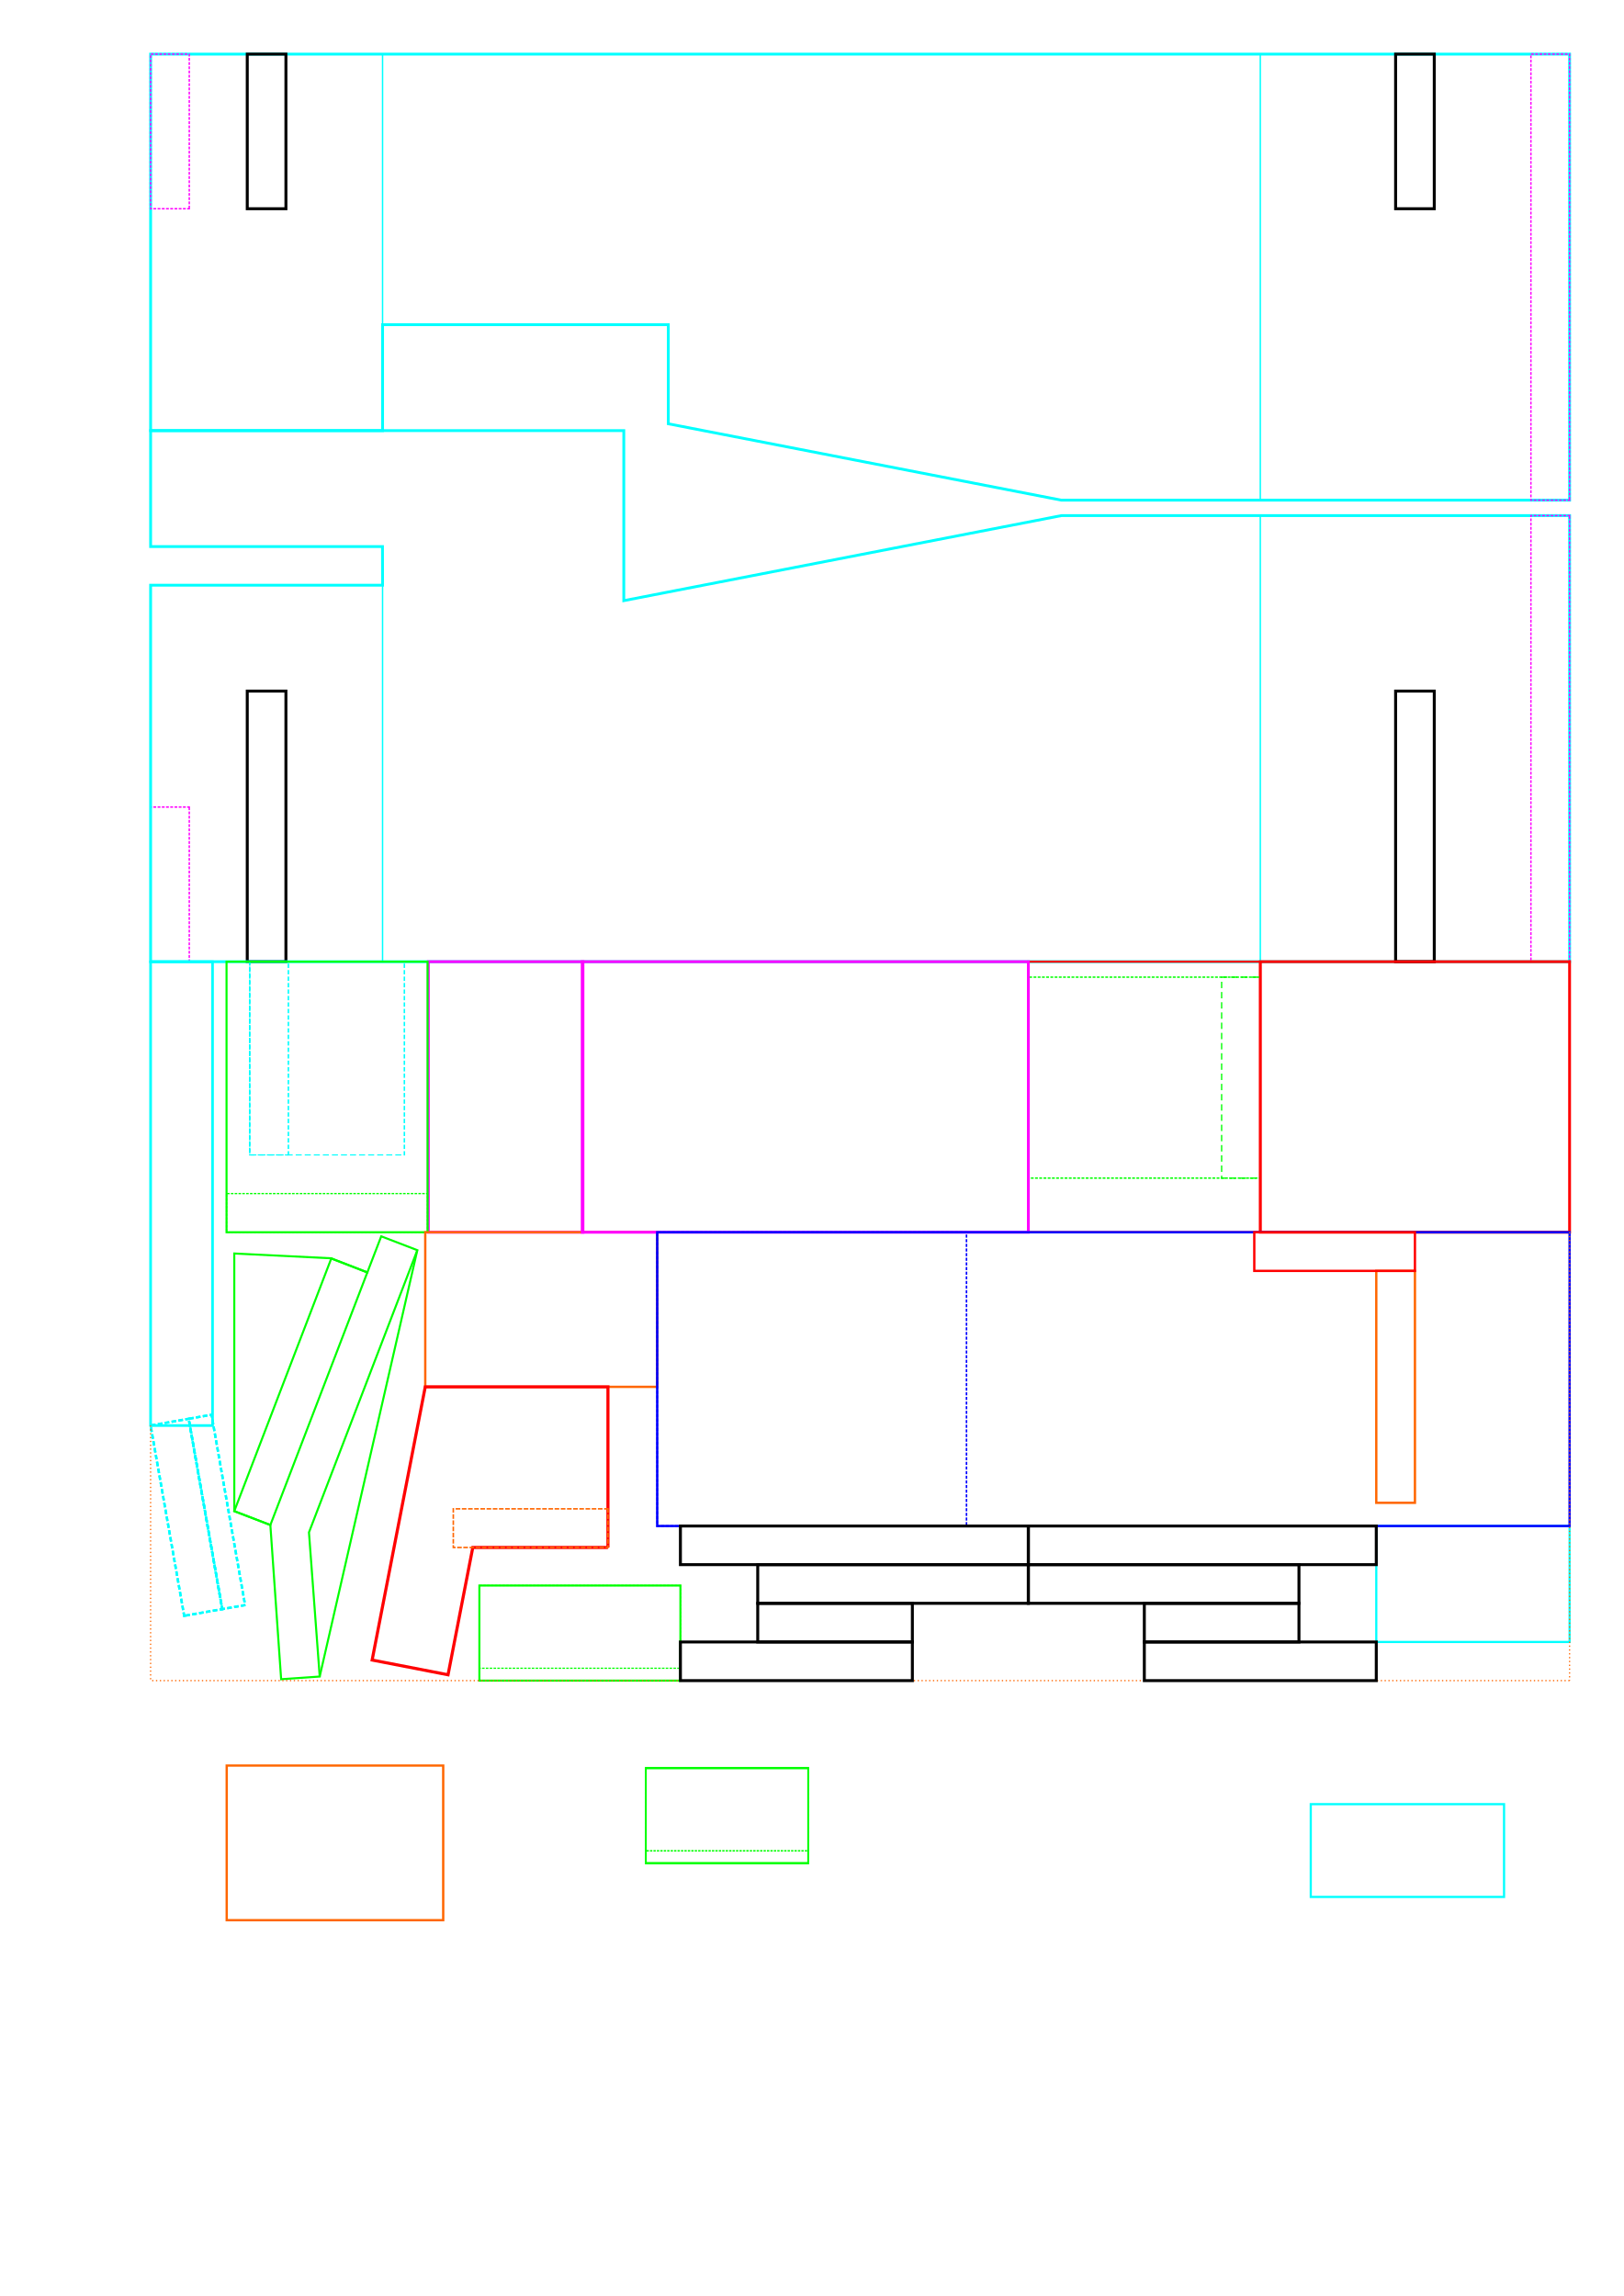
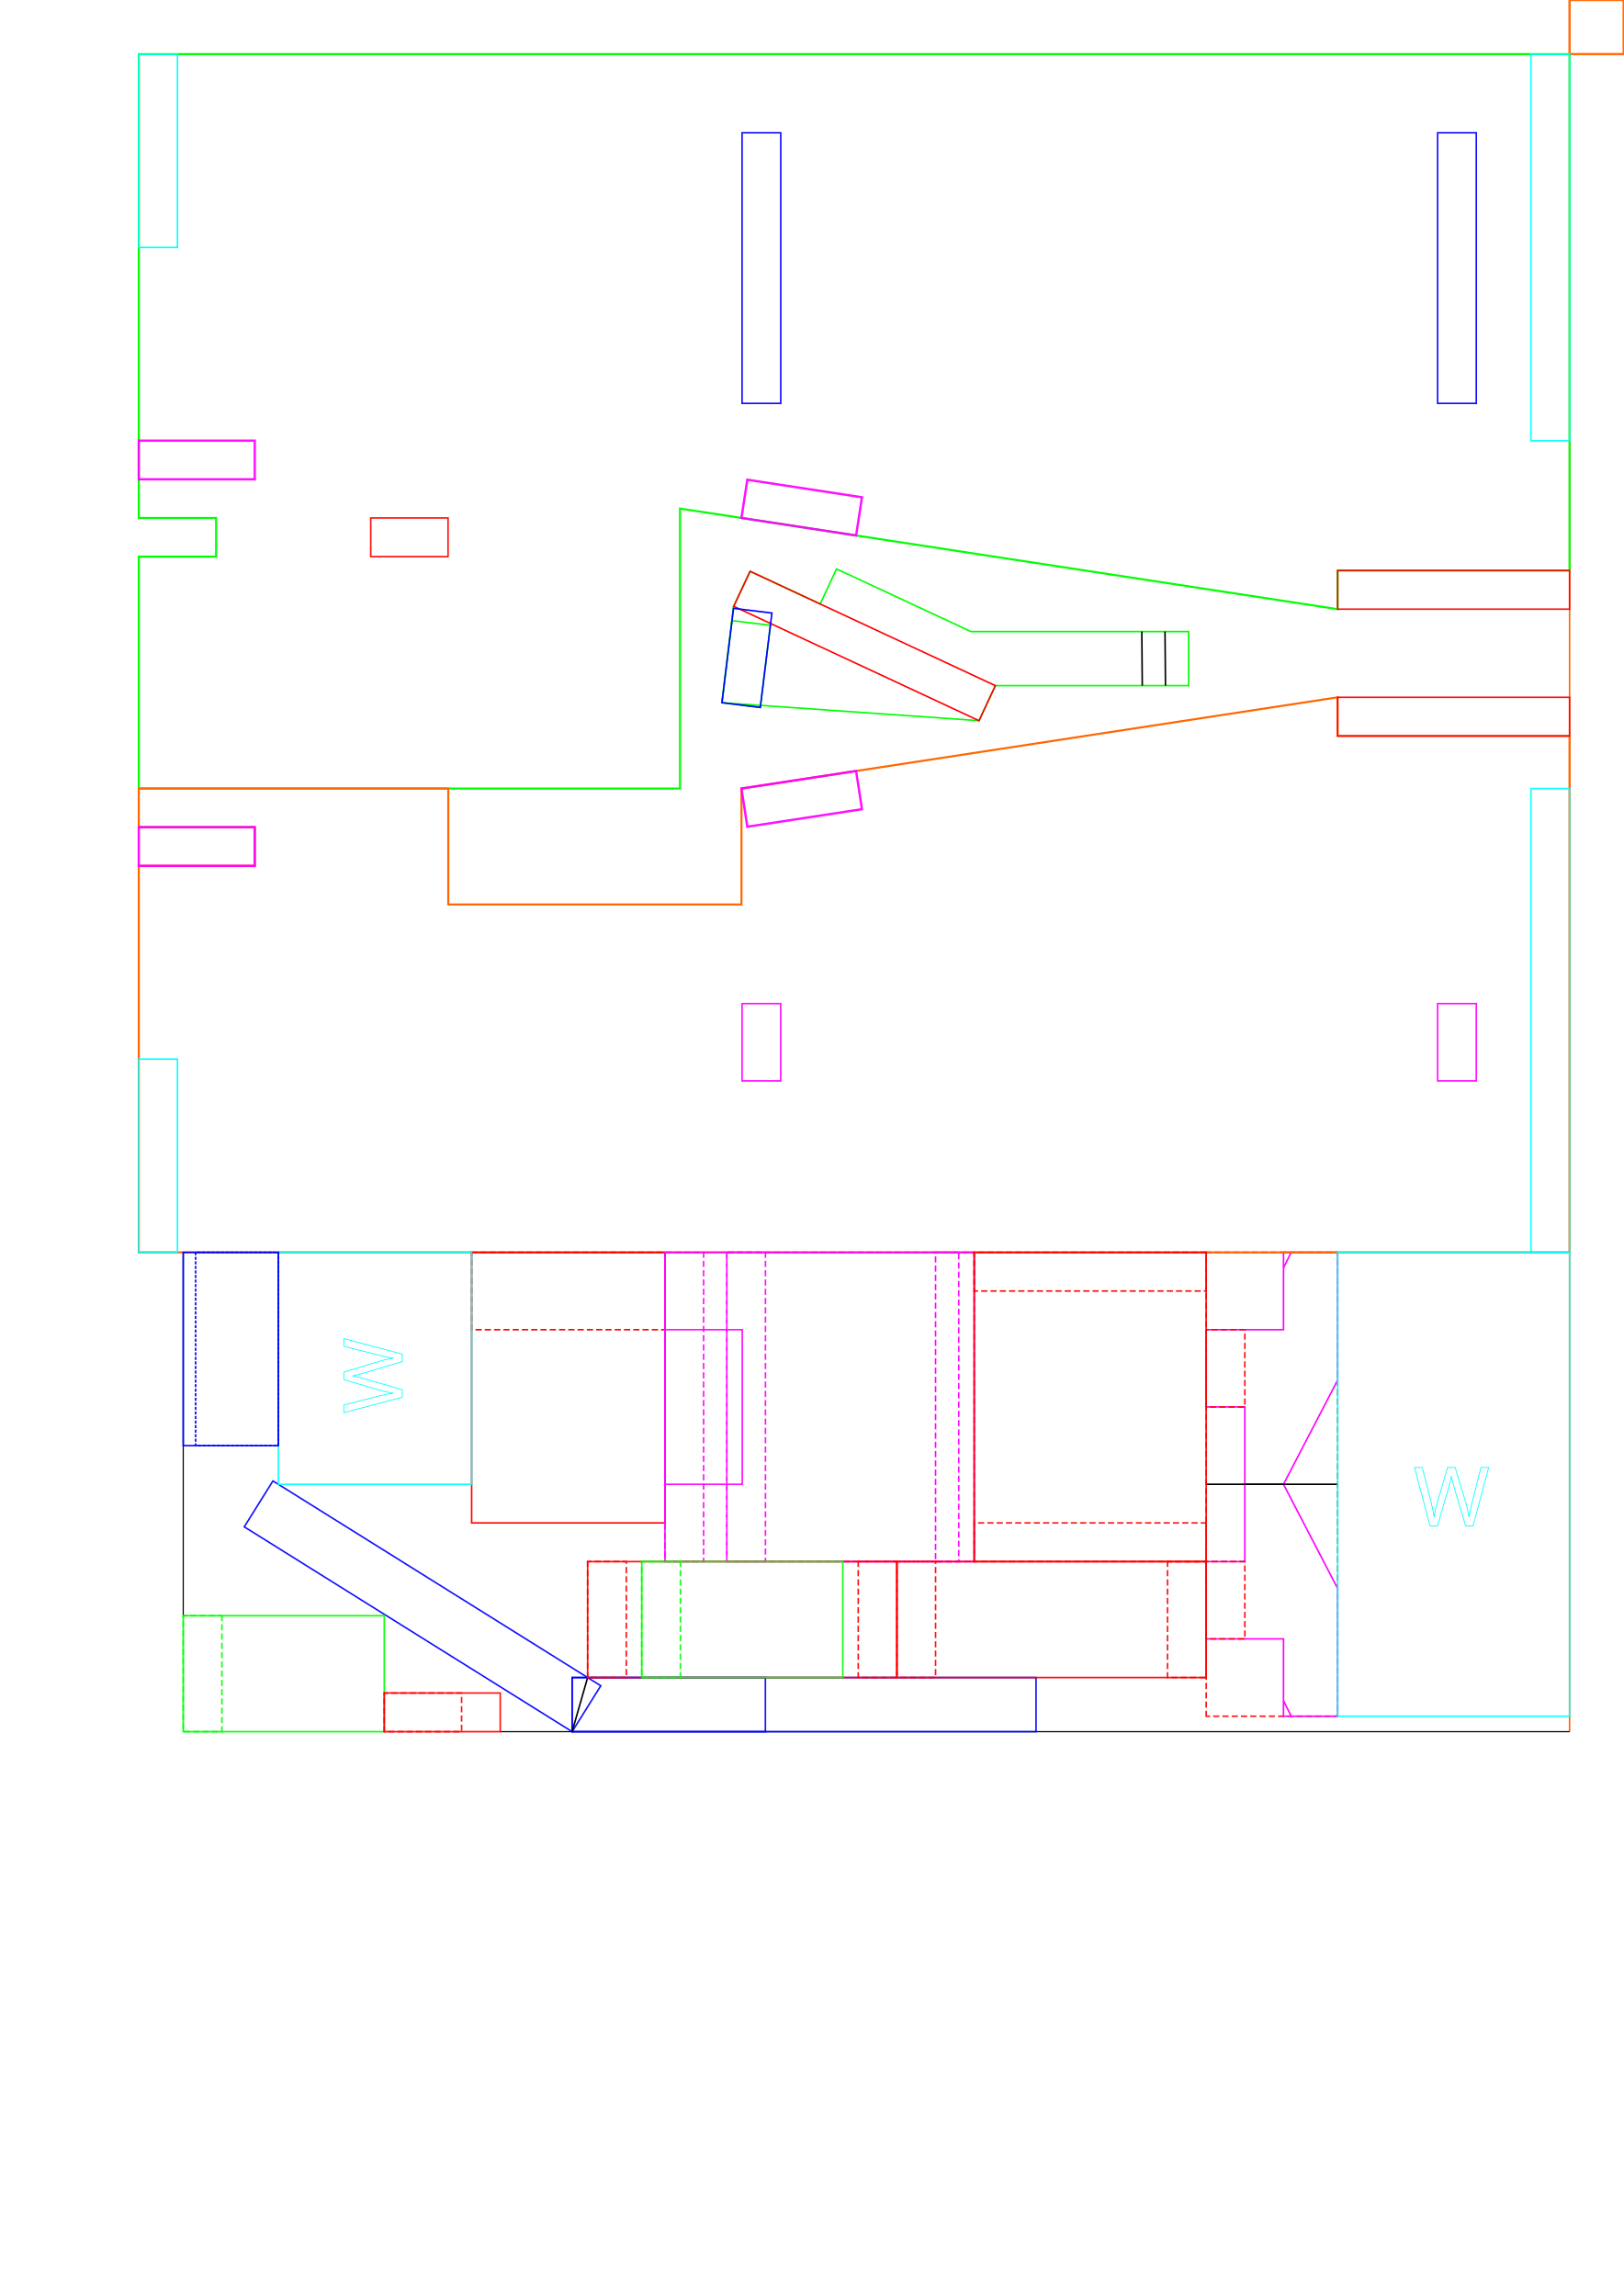
<svg xmlns="http://www.w3.org/2000/svg" width="210mm" height="297mm" viewBox="0 0 744.094 1052.362" id="svg10838" version="1.1">
  <defs id="defs10840">
    <rect x="2299.336" y="-252.408" width="33.882" height="44.762" id="rect4121" />
  </defs>
  <g id="layer1">
-     <g id="g9054" transform="translate(862.5,2.9981691e-5)">
-       <path id="rect1898-0" style="fill:none;stroke:#ff00ff;stroke-width:0.645;stroke-linecap:square;stroke-miterlimit:4;stroke-dasharray:0.645, 1.29;stroke-dashoffset:0" d="m -775.764,369.908 h -17.717 v 70.866 h 17.717 z" />
-       <path id="rect1830-3" style="fill:none;stroke:#000000;stroke-width:1.354;stroke-linecap:square;stroke-miterlimit:4;stroke-dasharray:none;stroke-dashoffset:0" d="m -731.473,316.758 h -17.717 v 124.016 h 17.717 z" />
-       <path id="rect1834-8" style="fill:none;stroke:#00ffff;stroke-width:0.645;stroke-linecap:square;stroke-miterlimit:4;stroke-dasharray:none;stroke-dashoffset:0" d="m -687.181,268.222 h -106.3 v 172.552 h 106.3 z" />
-       <path style="fill:none;fill-rule:evenodd;stroke:#00ffff;stroke-width:1.293;stroke-linecap:butt;stroke-linejoin:miter;stroke-miterlimit:4;stroke-dasharray:none;stroke-opacity:1" d="m -143.209,440.774 v -204.452 h -232.876 l -180.156,35.019 v 0 l -20.391,3.963 v -77.948 h -216.848 v 53.15 l 106.262,-10e-5 0.037,17.717 -106.3,-2e-4 v 172.552 h 44.291 z" id="path1766-7" />
-       <path id="rect1782-2" style="fill:none;stroke:#00ffff;stroke-width:0.645;stroke-linecap:square;stroke-miterlimit:4;stroke-dasharray:none;stroke-dashoffset:0" d="m -143.209,236.322 h -141.732 v 204.452 h 141.732 z" />
-       <path id="rect1786-1" style="fill:none;stroke:#000000;stroke-width:1.354;stroke-linecap:square;stroke-miterlimit:4;stroke-dasharray:none;stroke-dashoffset:0" d="m -205.217,316.758 h -17.717 v 124.016 h 17.717 z" />
-       <path id="rect1884-1" style="fill:none;stroke:#ff00ff;stroke-width:0.645;stroke-linecap:square;stroke-miterlimit:4;stroke-dasharray:0.645, 1.29;stroke-dashoffset:0" d="m -143.209,236.322 h -17.717 v 204.452 h 17.717 z" />
+     <g id="g10837" transform="rotate(-11,1348.979,1686.92)" />
+     <text xml:space="preserve" id="text4119" style="font-size:37.5px;line-height:125%;font-family:sans-serif;letter-spacing:0px;word-spacing:0px;white-space:pre;shape-inside:url(#rect4121);display:inline;fill:none;stroke:#000000;stroke-width:0.938px;stroke-linecap:butt;stroke-linejoin:miter;stroke-opacity:1" />
+     <path style="fill:none;fill-rule:evenodd;stroke:#ff6600;stroke-width:0.585;stroke-linecap:butt;stroke-linejoin:miter;stroke-miterlimit:4;stroke-dasharray:0.585, 1.169;stroke-dashoffset:0;stroke-opacity:1" d="M 719.291,564.79 V 770.301" id="path11153" />
+     <path style="fill:none;fill-rule:evenodd;stroke:#ff6600;stroke-width:0.709;stroke-linecap:butt;stroke-linejoin:miter;stroke-dasharray:none;stroke-opacity:1" d="M 719.291,24.803 V 793.701" id="path1" />
+     <rect style="fill:none;fill-opacity:0.631;stroke:#ff6600;stroke-width:1.063;stroke-linecap:square;stroke-opacity:0.937" id="rect2" width="24.803" height="24.803" x="719.291" y="1.4210855e-14" />
+     <path style="fill:none;fill-rule:evenodd;stroke:#000000;stroke-width:0.531;stroke-linecap:butt;stroke-linejoin:miter;stroke-dasharray:none;stroke-opacity:1" d="m 83.976,574.016 v 166.536" id="path27" />
+     <path style="fill:none;fill-rule:evenodd;stroke:#000000;stroke-width:0.531;stroke-linecap:butt;stroke-linejoin:miter;stroke-dasharray:none;stroke-opacity:1" d="M 719.291,793.701 H 229.259" id="path29" />
+     <g id="g2">
+       <g id="g36" transform="rotate(90,653.7361,848.386)">
+         <rect style="fill:none;fill-opacity:0.631;stroke:#ff0000;stroke-width:0.709;stroke-linecap:square;stroke-dasharray:2.126, 2.126;stroke-dashoffset:0;stroke-opacity:0.937" id="rect15" width="212.598" height="60.236" x="-591.964" y="-949.366" transform="scale(-1)" />
+         <path style="fill:none;fill-rule:evenodd;stroke:#ff00ff;stroke-width:0.709;stroke-linecap:butt;stroke-linejoin:miter;stroke-dasharray:none;stroke-opacity:1" d="m 450.232,949.366 v -17.717 h 35.433 v -17.716 l -47.738,-24.803 h -58.561 v 24.803 h 35.433 v 35.433 z" id="path107" />
+         <path style="fill:none;fill-rule:evenodd;stroke:#ff00ff;stroke-width:0.709;stroke-linecap:butt;stroke-linejoin:miter;stroke-dasharray:none;stroke-opacity:1" d="M 521.098,949.366 V 931.65 H 485.665 v -17.716 l 47.738,-24.803 h 58.561 v 24.803 h -35.433 v 35.433 z" id="path14" />
+         <rect style="fill:none;fill-opacity:0.631;stroke:#ff0000;stroke-width:0.709;stroke-linecap:square;stroke-dasharray:2.126, 2.126;stroke-dashoffset:0;stroke-opacity:0.937" id="rect16" width="35.433" height="17.716" x="-556.531" y="-949.366" transform="scale(-1)" />
+         <rect style="fill:none;fill-opacity:0.631;stroke:#ff0000;stroke-width:0.709;stroke-linecap:square;stroke-dasharray:2.126, 2.126;stroke-dashoffset:0;stroke-opacity:0.937" id="rect17" width="35.433" height="17.716" x="-450.232" y="-949.366" transform="scale(-1)" />
+       </g>
+       <path style="fill:none;fill-rule:evenodd;stroke:#ff00ff;stroke-width:0.709;stroke-linecap:butt;stroke-linejoin:miter;stroke-dasharray:none;stroke-opacity:1" d="m 588.189,581.102 3.543,-7.087" id="path37" />
+       <path style="fill:none;fill-rule:evenodd;stroke:#ff00ff;stroke-width:0.709;stroke-linecap:butt;stroke-linejoin:miter;stroke-dasharray:none;stroke-opacity:1" d="m 588.189,779.528 3.543,7.087" id="path38" />
+       <path style="fill:none;fill-rule:evenodd;stroke:#000000;stroke-width:0.709;stroke-linecap:butt;stroke-linejoin:miter;stroke-dasharray:none;stroke-dashoffset:0;stroke-opacity:1" d="m 552.756,680.315 h 60.236" id="path39" />
    </g>
-     <g id="g9063" transform="translate(862.5,2.9981691e-5)">
-       <path style="fill:none;fill-rule:evenodd;stroke:#00ffff;stroke-width:1.293;stroke-linecap:butt;stroke-linejoin:miter;stroke-miterlimit:4;stroke-dasharray:none;stroke-opacity:1" d="m -143.209,24.803 v 204.452 h -232.876 l -180.156,-35.019 v -45.417 l -130.939,1e-4 3e-4,48.536 h -106.3 V 24.803 Z" id="path1764-2" />
-       <path id="rect1768-8" style="fill:none;stroke:#00ffff;stroke-width:0.645;stroke-linecap:square;stroke-miterlimit:4;stroke-dasharray:none;stroke-dashoffset:0" d="m -143.209,229.255 h -141.732 V 24.803 h 141.732 z" />
-       <path id="rect1772-1" style="fill:none;stroke:#000000;stroke-width:1.354;stroke-linecap:square;stroke-miterlimit:4;stroke-dasharray:none;stroke-dashoffset:0" d="m -205.217,95.669 h -17.717 V 24.803 h 17.717 z" />
-       <path id="rect1798-7" style="fill:none;stroke:#00ffff;stroke-width:0.645;stroke-linecap:square;stroke-miterlimit:4;stroke-dasharray:none;stroke-dashoffset:0" d="M -687.181,197.355 H -793.48 V 24.803 h 106.3 z" />
-       <path id="rect1939-9" style="fill:none;stroke:#ff00ff;stroke-width:0.645;stroke-linecap:square;stroke-miterlimit:4;stroke-dasharray:0.645, 1.29;stroke-dashoffset:0" d="m -775.764,95.669 h -17.717 V 24.803 h 17.717 z" />
-       <path id="rect1941-2" style="fill:none;stroke:#ff00ff;stroke-width:0.645;stroke-linecap:square;stroke-miterlimit:4;stroke-dasharray:0.645, 1.29;stroke-dashoffset:0" d="m -143.209,229.255 h -17.717 V 24.803 h 17.717 z" />
-       <path id="rect1772-0-9" style="fill:none;stroke:#000000;stroke-width:1.354;stroke-linecap:square;stroke-miterlimit:4;stroke-dasharray:none;stroke-dashoffset:0" d="m -731.472,95.669 h -17.717 V 24.803 h 17.717 z" />
+     <g id="g133" transform="matrix(1,0,0,-1,19.18008,1464.963)">
+       <path style="fill:none;fill-rule:evenodd;stroke:#00ff00;stroke-width:0.939;stroke-linecap:butt;stroke-linejoin:miter;stroke-miterlimit:4;stroke-dasharray:none;stroke-opacity:1" d="m 700.111,1440.16 v -205.843 -30.844 h -106.299 v -17.717 l -273.198,41.805 -28.162,4.309 0,-60.472 v -67.853 H 44.421 l -2e-6,106.299 35.433,10e-5 -1e-4,17.716 H 44.421 v 212.598 z" id="path1809-1" />
+       <rect style="fill:none;fill-opacity:0.631;stroke:#ff0000;stroke-width:0.709;stroke-linecap:square;stroke-opacity:0.937" id="rect97" width="106.299" height="17.717" x="593.812" y="1185.756" />
+       <rect style="fill:none;fill-opacity:0.631;stroke:#ff0000;stroke-width:0.709;stroke-linecap:square;stroke-opacity:0.937" id="rect98" width="35.433" height="17.717" x="150.72" y="1209.845" />
+       <rect style="fill:none;fill-opacity:0.631;stroke:#ff00ff;stroke-width:1.063;stroke-linecap:square;stroke-dasharray:none;stroke-dashoffset:0;stroke-opacity:0.937" id="rect99" width="53.15" height="17.716" x="44.421" y="1245.278" />
+       <rect style="fill:none;fill-opacity:0.631;stroke:#00ffff;stroke-width:0.709;stroke-linecap:square;stroke-dasharray:none;stroke-opacity:0.937" id="rect100" width="17.717" height="88.583" x="44.421" y="1351.577" />
+       <rect style="fill:none;fill-opacity:0.631;stroke:#00ffff;stroke-width:0.709;stroke-linecap:square;stroke-dasharray:none;stroke-opacity:0.937" id="rect101" width="17.717" height="177.165" x="682.395" y="1262.995" />
+       <rect style="fill:none;fill-opacity:0.631;stroke:#0000ff;stroke-width:0.709;stroke-linecap:square;stroke-dasharray:none;stroke-dashoffset:0;stroke-opacity:0.937" id="rect104" width="17.717" height="124.016" x="-338.611" y="1280.077" transform="scale(-1,1)" />
+       <rect style="fill:none;fill-opacity:0.631;stroke:#0000ff;stroke-width:0.709;stroke-linecap:square;stroke-dasharray:none;stroke-dashoffset:0;stroke-opacity:0.937" id="rect111" width="17.717" height="124.016" x="-657.361" y="1280.077" transform="scale(-1,1)" />
+       <rect style="fill:none;fill-opacity:0.631;stroke:#ff00ff;stroke-width:1.063;stroke-linecap:square;stroke-dasharray:none;stroke-dashoffset:0;stroke-opacity:0.937" id="rect114" width="53.15" height="17.716" x="131.243" y="1261.934" transform="rotate(-8.7)" />
    </g>
-     <g id="g7948" transform="matrix(0,1,1,0,-434.7853,117.6671)">
-       <rect style="fill:none;stroke:#00ff00;stroke-width:0.585;stroke-linecap:square;stroke-miterlimit:4;stroke-dasharray:0.585, 1.169;stroke-dashoffset:0" id="rect7642" width="92.126" height="37.913" x="-746.597" y="609.051" transform="rotate(-90)" />
-       <rect style="fill:none;stroke:#00ff00;stroke-width:0.939;stroke-linecap:square;stroke-miterlimit:4;stroke-dasharray:none;stroke-dashoffset:0" id="rect7640" width="92.126" height="43.583" x="-746.597" y="609.051" transform="rotate(-90)" />
+     <g id="g38" transform="translate(-731.25)">
+       <path style="fill:none;fill-rule:evenodd;stroke:#ff6600;stroke-width:0.938px;stroke-linecap:butt;stroke-linejoin:miter;stroke-opacity:1" d="M 794.851,574.015 V 396.85 h 53.15 v -17.716 h -53.15 v -17.717 l 141.833,2e-4 v 53.149 l 134.36,3e-4 V 361.417 l 273.198,-41.805 v 17.717 h 106.299 v 236.687 z" id="path115" />
+       <rect style="fill:none;fill-opacity:0.631;stroke:#ff0000;stroke-width:0.709;stroke-linecap:square;stroke-opacity:0.937" id="rect116" width="106.299" height="17.717" x="1344.242" y="319.612" />
+       <rect style="fill:none;fill-opacity:0.631;stroke:#ff00ff;stroke-width:1.063;stroke-linecap:square;stroke-dasharray:none;stroke-dashoffset:0;stroke-opacity:0.937" id="rect123" width="53.15" height="17.716" x="794.851" y="379.134" />
+       <rect style="fill:none;fill-opacity:0.631;stroke:#00ffff;stroke-width:0.709;stroke-linecap:square;stroke-dasharray:none;stroke-opacity:0.937" id="rect124" width="17.717" height="88.583" x="794.851" y="485.433" />
+       <rect style="fill:none;fill-opacity:0.631;stroke:#00ffff;stroke-width:0.709;stroke-linecap:square;stroke-dasharray:none;stroke-opacity:0.937" id="rect125" width="17.717" height="212.598" x="1432.825" y="361.417" />
+       <rect style="fill:none;fill-opacity:0.631;stroke:#ff00ff;stroke-width:0.709;stroke-linecap:square;stroke-dasharray:none;stroke-dashoffset:0;stroke-opacity:0.937" id="rect128" width="17.717" height="35.433" x="1071.324" y="459.995" />
+       <rect style="fill:none;fill-opacity:0.631;stroke:#ff00ff;stroke-width:0.709;stroke-linecap:square;stroke-dasharray:none;stroke-dashoffset:0;stroke-opacity:0.937" id="rect130" width="17.717" height="35.433" x="1390.074" y="459.995" />
+       <rect style="fill:none;fill-opacity:0.631;stroke:#ff00ff;stroke-width:1.063;stroke-linecap:square;stroke-dasharray:none;stroke-dashoffset:0;stroke-opacity:0.937" id="rect133" width="53.15" height="17.716" x="1004.052" y="519.266" transform="rotate(-8.7)" />
    </g>
-     <g id="g7997" transform="matrix(-1,0,0,1,894.0934,2.598938e-4)">
-       <rect style="fill:none;stroke:#00ffff;stroke-width:1.063;stroke-linecap:square;stroke-miterlimit:4;stroke-dasharray:none;stroke-dashoffset:0" id="rect3848-9" width="212.598" height="28.346" x="-653.372" y="-825.074" transform="matrix(0,-1,-1,0,0,0)" />
-       <rect style="fill:none;stroke:#00ffff;stroke-width:1.063;stroke-linecap:square;stroke-miterlimit:4;stroke-dasharray:1.063, 2.126;stroke-dashoffset:0" id="rect3850-6" width="88.583" height="17.717" x="-588.756" y="-925.996" transform="matrix(0.1736482,-0.9848077,-0.9848077,-0.1736482,0,0)" />
-       <rect style="fill:none;stroke:#00ffff;stroke-width:1.063;stroke-linecap:square;stroke-miterlimit:4;stroke-dasharray:1.063, 2.126;stroke-dashoffset:0" id="rect7822" width="88.583" height="10.63" x="-588.756" y="-908.279" transform="matrix(0.1736482,-0.9848077,-0.9848077,-0.1736482,0,0)" />
+     <g id="g7" transform="rotate(90,366.7323,512.0078)" style="stroke:#ff0000">
+       <rect style="fill:none;fill-opacity:1;stroke:#ff0000;stroke-width:0.709;stroke-linecap:square;stroke-miterlimit:4;stroke-dasharray:none;stroke-dashoffset:0;stroke-opacity:1" id="rect15599-8" width="88.583" height="124.016" x="-662.599" y="428.74" transform="rotate(-90)" />
+       <rect style="fill:none;fill-opacity:1;stroke:#ff0000;stroke-width:0.709;stroke-linecap:square;stroke-miterlimit:4;stroke-dasharray:2.126, 2.126;stroke-dashoffset:0;stroke-opacity:1" id="rect4" width="88.583" height="35.433" x="-662.599" y="428.74" transform="rotate(-90)" />
    </g>
-     <rect style="fill:none;stroke:#ff00ff;stroke-width:1.293;stroke-linecap:square;stroke-miterlimit:4;stroke-dasharray:none;stroke-dashoffset:0" id="rect1858-4" width="124.016" height="70.866" x="440.774" y="196.291" transform="matrix(0,1,1,0,0,0)" />
-     <g id="g10837" transform="rotate(-11,1348.979,1686.92)" />
-     <text xml:space="preserve" id="text4119" style="fill:none;stroke:black;stroke-opacity:1;stroke-width:0.938px;stroke-linejoin:miter;stroke-linecap:butt;font-family:sans-serif;font-size:37.5px;line-height:125%;letter-spacing:0px;word-spacing:0px;white-space:pre;shape-inside:url(#rect4121);" />
-     <g id="g8991" transform="matrix(-1,0,0,1,894.0934,2.598938e-4)">
-       <rect style="fill:none;stroke:#00ffff;stroke-width:1.063;stroke-linecap:square;stroke-miterlimit:4;stroke-dasharray:none;stroke-dashoffset:0" id="rect8985" width="212.598" height="28.346" x="-653.372" y="-825.074" transform="matrix(0,-1,-1,0,0,0)" />
-       <rect style="fill:none;stroke:#00ffff;stroke-width:1.063;stroke-linecap:square;stroke-miterlimit:4;stroke-dasharray:1.063, 2.126;stroke-dashoffset:0" id="rect8987" width="88.583" height="17.717" x="-588.756" y="-925.996" transform="matrix(0.1736482,-0.9848077,-0.9848077,-0.1736482,0,0)" />
-       <rect style="fill:none;stroke:#00ffff;stroke-width:1.063;stroke-linecap:square;stroke-miterlimit:4;stroke-dasharray:1.063, 2.126;stroke-dashoffset:0" id="rect8989" width="88.583" height="10.63" x="-588.756" y="-908.279" transform="matrix(0.1736482,-0.9848077,-0.9848077,-0.1736482,0,0)" />
+     <g id="g27" transform="translate(15.33114,43.61421)">
+       <g id="g20-8" transform="matrix(0.8480481,0.5299193,0.5299193,-0.8480481,-337.5507,1961.018)" style="stroke-width:0.709;stroke-dasharray:none">
+         <rect style="fill:none;fill-opacity:0.631;stroke:#0000ff;stroke-width:0.709;stroke-linecap:square;stroke-dasharray:none;stroke-opacity:0.937" id="rect18-8" width="177.165" height="24.803" x="-323.263" y="1336.612" />
+         <rect style="fill:none;fill-opacity:0.631;stroke:#0000ff;stroke-width:0.709;stroke-linecap:square;stroke-dasharray:none;stroke-opacity:0.937" id="rect19-2" width="212.598" height="24.803" x="584.399" y="1210.931" transform="rotate(32)" />
+         <rect style="fill:none;fill-opacity:0.631;stroke:#0000ff;stroke-width:0.709;stroke-linecap:square;stroke-dasharray:none;stroke-dashoffset:0;stroke-opacity:0.937" id="rect20-4" width="88.583" height="24.803" x="584.399" y="1210.931" transform="rotate(32)" />
+       </g>
+       <path style="fill:none;fill-rule:evenodd;stroke:#000000;stroke-width:0.709;stroke-linecap:butt;stroke-linejoin:miter;stroke-dasharray:none;stroke-opacity:1" d="m 246.848,750.087 7.112,-24.803" id="path26" />
    </g>
-     <rect style="fill:none;stroke:#ff0000;stroke-width:1.293;stroke-linecap:square;stroke-miterlimit:4;stroke-dasharray:none;stroke-dashoffset:0" id="rect1854-0" width="124.016" height="141.732" x="-564.79" y="-719.291" transform="matrix(0,-1,-1,0,0,0)" />
-     <g id="g9107" transform="matrix(1,0,0,-1,-450,1005.564)">
-       <rect style="fill:none;stroke:#00ff00;stroke-width:0.585;stroke-linecap:square;stroke-miterlimit:4;stroke-dasharray:2.339, 2.339;stroke-dashoffset:0" id="rect9065" width="92.126" height="17.717" x="465.577" y="-1027.559" transform="rotate(90)" />
-       <rect style="fill:none;stroke:#00ff00;stroke-width:0.645;stroke-linecap:square;stroke-miterlimit:4;stroke-dasharray:0.645, 1.29;stroke-dashoffset:0" id="rect7749" width="92.126" height="106.299" x="465.577" y="921.26" transform="matrix(0,1,1,0,0,0)" />
-       <rect style="fill:none;stroke:#ff0000;stroke-width:0.999;stroke-linecap:square;stroke-miterlimit:4;stroke-dasharray:none;stroke-dashoffset:0" id="rect7747" width="124.016" height="106.299" x="440.774" y="921.26" transform="matrix(0,1,1,0,0,0)" />
+     <g id="g23" transform="rotate(180,385.4821,644.882)">
+       <g id="g4" transform="matrix(0,-1,-1,0,1227.106,187.499)">
+         <rect style="fill:none;fill-opacity:0.631;stroke:#ff00ff;stroke-width:0.709;stroke-linecap:square;stroke-opacity:0.937" id="rect105" width="141.733" height="141.732" x="-528.25" y="760.866" />
+         <rect style="fill:none;fill-opacity:0.631;stroke:#ff00ff;stroke-width:0.709;stroke-linecap:square;stroke-dasharray:2.126, 2.126;stroke-dashoffset:0;stroke-opacity:0.937" id="rect107" width="141.733" height="17.717" x="-528.25" y="-778.583" transform="scale(1,-1)" />
+         <rect style="fill:none;fill-opacity:0.631;stroke:#ff00ff;stroke-width:0.709;stroke-linecap:square;stroke-dasharray:2.126, 2.126;stroke-dashoffset:0;stroke-opacity:0.937" id="rect108" width="141.733" height="106.299" x="-528.25" y="789.213" />
+         <rect style="fill:none;fill-opacity:0.631;stroke:#ff00ff;stroke-width:0.709;stroke-linecap:square;stroke-opacity:0.937" id="rect44" width="70.866" height="35.433" x="-492.816" y="760.866" />
+         <rect style="fill:none;fill-opacity:0.631;stroke:#ff00ff;stroke-width:0.709;stroke-linecap:square;stroke-dasharray:2.126, 2.126;stroke-dashoffset:0;stroke-opacity:0.937" id="rect1" width="141.733" height="17.717" x="-528.25" y="-806.929" transform="scale(1,-1)" />
+       </g>
+       <rect style="fill:none;fill-opacity:1;stroke:#ff00ff;stroke-width:0.709;stroke-linecap:square;stroke-miterlimit:4;stroke-dasharray:2.126, 2.126;stroke-dashoffset:0;stroke-opacity:1" id="rect6" width="17.717" height="141.733" x="-342.224" y="-715.749" transform="scale(-1)" />
    </g>
-     <rect style="fill:none;stroke:#00ffff;stroke-width:0.999;stroke-linecap:square;stroke-miterlimit:4;stroke-dasharray:none;stroke-dashoffset:0" id="rect4177" width="53.15" height="88.583" x="699.435" y="630.708" transform="matrix(0,1,1,0,0,0)" />
-     <g id="g9132" transform="translate(-825,3.0517578e-5)">
-       <g id="g9125" transform="matrix(1,0,0,0.7142876,3.543307,125.9346)" style="stroke-width:1.183">
-         <rect style="fill:none;stroke:#00ffff;stroke-width:0.692;stroke-linecap:square;stroke-miterlimit:4;stroke-dasharray:2.075, 2.075;stroke-dashoffset:0" id="rect9111" width="124.015" height="70.866" x="-564.789" y="-1006.768" transform="matrix(0,-1,-1,0,0,0)" />
-         <rect style="fill:none;stroke:#00ffff;stroke-width:0.692;stroke-linecap:square;stroke-miterlimit:4;stroke-dasharray:2.075, 2.075;stroke-dashoffset:0" id="rect9121" width="124.015" height="17.717" x="-564.789" y="-953.618" transform="matrix(0,-1,-1,0,0,0)" />
+     <g id="g21" transform="rotate(90,269.2912,857.4803)">
+       <rect style="fill:none;fill-opacity:0.631;stroke:#ff0000;stroke-width:0.709;stroke-linecap:square;stroke-dasharray:none;stroke-dashoffset:0;stroke-opacity:0.937" id="rect18" width="53.15" height="141.732" x="-180.709" y="574.016" transform="scale(-1,1)" />
+       <rect style="fill:none;fill-opacity:0.631;stroke:#ff0000;stroke-width:0.709;stroke-linecap:square;stroke-dasharray:2.126, 2.126;stroke-dashoffset:0;stroke-opacity:0.937" id="rect11" width="53.15" height="17.717" x="127.559" y="-591.732" transform="scale(1,-1)" />
+       <rect style="fill:none;fill-opacity:0.631;stroke:#ff0000;stroke-width:0.709;stroke-linecap:square;stroke-dasharray:2.126, 2.126;stroke-dashoffset:0;stroke-opacity:0.937" id="rect12" width="53.15" height="17.717" x="127.559" y="-715.748" transform="scale(1,-1)" />
+     </g>
+     <g id="g20" transform="rotate(180,366.7321,644.882)">
+       <rect style="fill:none;fill-opacity:0.631;stroke:#ff0000;stroke-width:0.709;stroke-linecap:square;stroke-dasharray:none;stroke-dashoffset:0;stroke-opacity:0.937" id="rect14" width="106.299" height="141.732" x="180.709" y="-715.748" transform="scale(1,-1)" />
+       <rect style="fill:none;fill-opacity:0.631;stroke:#ff0000;stroke-width:0.709;stroke-linecap:square;stroke-dasharray:2.126, 2.126;stroke-dashoffset:0;stroke-opacity:0.937" id="rect19" width="106.299" height="17.717" x="180.709" y="-591.732" transform="scale(1,-1)" />
+       <rect style="fill:none;fill-opacity:0.631;stroke:#ff0000;stroke-width:0.709;stroke-linecap:square;stroke-dasharray:2.126, 2.126;stroke-dashoffset:0;stroke-opacity:0.937" id="rect20" width="106.299" height="17.717" x="180.709" y="-715.748" transform="scale(1,-1)" />
+     </g>
+     <g id="g10">
+       <rect style="fill:none;fill-opacity:0.631;stroke:#00ffff;stroke-width:0.709;stroke-linecap:square;stroke-dasharray:none;stroke-opacity:0.937" id="rect13" width="106.299" height="212.598" x="-719.291" y="-786.614" transform="scale(-1)" />
+       <text xml:space="preserve" style="font-size:37.5px;line-height:125%;font-family:Verdana;-inkscape-font-specification:'Verdana, Normal';letter-spacing:0px;word-spacing:0px;fill:none;stroke:#00ffff;stroke-width:0.354;stroke-linecap:butt;stroke-linejoin:miter;stroke-dasharray:none;stroke-opacity:1" x="647.805" y="699.406" id="text2">
+         <tspan id="tspan2" style="stroke:#00ffff;stroke-width:0.354;stroke-dasharray:none" x="647.805" y="699.406">W</tspan>
+       </text>
+     </g>
+     <g id="g30" transform="rotate(-90,171.8502,618.3069)">
+       <rect style="fill:none;fill-opacity:0.631;stroke:#00ffff;stroke-width:0.709;stroke-linecap:square;stroke-dasharray:none;stroke-opacity:0.937" id="rect8" width="106.299" height="88.583" x="109.842" y="574.015" />
+       <text xml:space="preserve" style="font-size:37.5px;line-height:125%;font-family:Verdana;-inkscape-font-specification:'Verdana, Normal';letter-spacing:0px;word-spacing:0px;fill:none;stroke:#00ffff;stroke-width:0.354;stroke-linecap:butt;stroke-linejoin:miter;stroke-dasharray:none;stroke-opacity:1" x="142.224" y="630.813" id="text2-4">
+         <tspan id="tspan2-2" style="stroke:#00ffff;stroke-width:0.354;stroke-dasharray:none" x="142.224" y="630.813">W</tspan>
+       </text>
+     </g>
+     <g id="g37" transform="translate(-5.4101563e-6,-93.75001)">
+       <rect style="fill:none;fill-opacity:0.631;stroke:#ff0000;stroke-width:0.709;stroke-linecap:square;stroke-dasharray:none;stroke-dashoffset:0;stroke-opacity:0.937" id="rect5" width="53.15" height="141.732" x="809.498" y="269.291" transform="matrix(0,1,1,0,0,0)" />
+       <rect style="fill:none;fill-opacity:0.631;stroke:#ff0000;stroke-width:0.709;stroke-linecap:square;stroke-dasharray:2.126, 2.126;stroke-dashoffset:0;stroke-opacity:0.937" id="rect25" width="53.15" height="17.717" x="809.498" y="393.307" transform="matrix(0,1,1,0,0,0)" />
+       <rect style="fill:none;fill-opacity:0.631;stroke:#ff0000;stroke-width:0.709;stroke-linecap:square;stroke-dasharray:2.126, 2.126;stroke-dashoffset:0;stroke-opacity:0.937" id="rect26" width="53.15" height="17.717" x="809.498" y="269.291" transform="matrix(0,1,1,0,0,0)" />
+       <g id="g33">
+         <rect style="fill:none;fill-opacity:0.631;stroke:#00ff00;stroke-width:0.709;stroke-linecap:square;stroke-dasharray:none;stroke-dashoffset:0;stroke-opacity:0.937" id="rect27" width="53.15" height="92.126" x="809.498" y="-386.22" transform="rotate(90)" />
+         <rect style="fill:none;fill-opacity:0.631;stroke:#00ff00;stroke-width:0.709;stroke-linecap:square;stroke-dasharray:2.126, 2.126;stroke-dashoffset:0;stroke-opacity:0.937" id="rect33" width="53.15" height="17.717" x="809.498" y="-311.811" transform="rotate(90)" />
      </g>
-       <rect style="fill:none;stroke:#00ff00;stroke-width:0.939;stroke-linecap:square;stroke-miterlimit:4;stroke-dasharray:none;stroke-dashoffset:0" id="rect7648" width="124.015" height="92.126" x="-564.789" y="-1020.941" transform="matrix(0,-1,-1,0,0,0)" />
-       <rect style="fill:none;stroke:#00ff00;stroke-width:0.585;stroke-linecap:square;stroke-miterlimit:4;stroke-dasharray:0.585, 1.169;stroke-dashoffset:0" id="rect7680" width="17.717" height="92.126" x="-564.789" y="-1020.941" transform="matrix(0,-1,-1,0,0,0)" />
    </g>
-     <g id="g9158" transform="matrix(0,-1,-1,0,898.3638,1008.477)">
-       <path style="fill:none;fill-rule:evenodd;stroke:#00ff00;stroke-width:0.939;stroke-linecap:butt;stroke-linejoin:miter;stroke-miterlimit:4;stroke-dasharray:none;stroke-dashoffset:0;stroke-opacity:1" d="m 433.901,790.072 0.049,0.927 -118.108,-0.007 -6.343,-16.524 -70.694,-4.943 1.236,-17.673 66.069,4.922 129.355,-49.655 6.349,16.54 -16.537,6.366 6.47,16.57 z" id="path3497-0" />
-       <rect style="fill:none;stroke:#00ff00;stroke-width:0.939;stroke-linecap:square;stroke-miterlimit:4;stroke-dasharray:none;stroke-dashoffset:0" id="rect3499-8" width="124.015" height="17.717" x="-135.412" y="833.943" transform="matrix(-0.9335804,0.3583679,0.3583679,0.9335804,0,0)" />
-       <path style="fill:none;fill-rule:evenodd;stroke:#00ff00;stroke-width:0.938px;stroke-linecap:butt;stroke-linejoin:miter;stroke-opacity:1" d="M 240.04,751.852 435.464,707.119" id="path9137" />
+     <g id="g35" transform="translate(-210.1181,-68.94696)">
+       <rect style="fill:none;fill-opacity:0.631;stroke:#00ff00;stroke-width:0.709;stroke-linecap:square;stroke-dasharray:none;stroke-dashoffset:0;stroke-opacity:0.937" id="rect34" width="53.15" height="92.126" x="809.498" y="-386.22" transform="rotate(90)" />
+       <rect style="fill:none;fill-opacity:0.631;stroke:#00ff00;stroke-width:0.709;stroke-linecap:square;stroke-dasharray:2.126, 2.126;stroke-dashoffset:0;stroke-opacity:0.937" id="rect35" width="53.15" height="17.717" x="809.498" y="-311.811" transform="rotate(90)" />
    </g>
-     <rect style="fill:none;fill-opacity:1;stroke:#ff6600;stroke-width:1.063;stroke-linecap:square;stroke-miterlimit:4;stroke-dasharray:none;stroke-dashoffset:0;stroke-opacity:1" id="rect15599" width="70.866" height="106.299" x="-635.656" y="-301.181" transform="matrix(0,-1,-1,0,0,0)" />
-     <path style="fill:none;fill-rule:evenodd;stroke:#ff6600;stroke-width:0.585;stroke-linecap:butt;stroke-linejoin:miter;stroke-miterlimit:4;stroke-dasharray:0.585, 1.169;stroke-dashoffset:0;stroke-opacity:1" d="M 719.291,770.301 H 69.02" id="path9160" />
-     <path style="fill:none;fill-rule:evenodd;stroke:#ff6600;stroke-width:0.585;stroke-linecap:butt;stroke-linejoin:miter;stroke-opacity:1;stroke-miterlimit:4;stroke-dasharray:0.585,1.169;stroke-dashoffset:0" d="m 69.02,653.373 -7.5e-5,116.928" id="path9164" />
-     <rect style="fill:none;stroke:#ff00ff;stroke-width:1.293;stroke-linecap:square;stroke-miterlimit:4;stroke-dasharray:none;stroke-dashoffset:0" id="rect1845-4" width="124.016" height="204.452" x="-564.79" y="-471.26" transform="matrix(0,-1,-1,0,0,0)" />
-     <g id="g7984" transform="rotate(90,329.9755,816.8125)">
-       <g id="g7852" transform="rotate(169,1022.668,869.3438)">
-         <g id="g7887">
-           <path style="fill:none;fill-rule:evenodd;stroke:#ff0000;stroke-width:1.417;stroke-linecap:butt;stroke-linejoin:miter;stroke-miterlimit:4;stroke-dasharray:none;stroke-opacity:1" d="m 1807.969,1023.172 11.818,-60.799 -55.115,-22.268 13.273,-32.853 118.271,47.784 -15.975,82.183 -33.691,-6.549 -38.581,-7.499" id="path7850" />
-         </g>
-       </g>
-       <rect style="fill:none;stroke:#ff6600;stroke-width:0.709;stroke-linecap:square;stroke-miterlimit:4;stroke-dasharray:1.417, 1.417;stroke-dashoffset:0" id="rect7936" width="70.866" height="17.717" x="868.185" y="204.728" transform="matrix(0,1,1,0,0,0)" />
+     <g id="g3" transform="matrix(-0.9063078,0.4226183,0.4226183,0.9063078,735.7572,-128.18)">
+       <rect style="fill:none;fill-opacity:0.631;stroke:#ff0000;stroke-width:0.709;stroke-linecap:square;stroke-opacity:0.937" id="rect69" width="53.15" height="17.717" x="506.505" y="904.164" transform="rotate(-25)" />
+       <rect style="fill:none;fill-opacity:0.631;stroke:#ff0000;stroke-width:0.709;stroke-linecap:square;stroke-dasharray:2.126, 2.126;stroke-dashoffset:0;stroke-opacity:0.937" id="rect3" width="35.433" height="17.717" x="524.222" y="904.164" transform="rotate(-25)" />
    </g>
-     <g id="g11924" transform="translate(-506.2501)">
-       <rect style="fill:none;fill-opacity:1;stroke:#0000ff;stroke-width:0.709;stroke-linecap:square;stroke-miterlimit:4;stroke-dasharray:0.709, 1.417;stroke-dashoffset:0;stroke-opacity:1" id="rect15589" width="141.732" height="134.645" x="-949.163" y="564.79" transform="scale(-1,1)" />
-       <rect style="fill:none;fill-opacity:1;stroke:#ff6600;stroke-width:1.063;stroke-linecap:square;stroke-miterlimit:4;stroke-dasharray:none;stroke-dashoffset:0;stroke-opacity:1" id="rect15585" width="17.716" height="106.299" x="-1154.675" y="582.506" transform="scale(-1,1)" />
-       <rect y="564.79" x="-1225.541" height="134.645" width="418.11" id="rect15587" style="fill:none;fill-opacity:1;stroke:#0000ff;stroke-width:1.063;stroke-linecap:square;stroke-miterlimit:4;stroke-dasharray:none;stroke-dashoffset:0;stroke-opacity:1" transform="scale(-1,1)" />
-       <rect style="fill:none;stroke:#ff0000;stroke-width:1.063;stroke-linecap:square;stroke-miterlimit:4;stroke-dasharray:none;stroke-dashoffset:0" id="rect15595" width="17.717" height="73.625" x="564.79" y="1081.05" transform="matrix(0,1,1,0,0,0)" />
+     <g id="g5" transform="matrix(0,-0.9615385,-1,0,826.3391,902.8298)" style="stroke:#0000ff;stroke-width:1.02">
+       <rect style="fill:none;stroke:#0000ff;stroke-width:0.723;stroke-linecap:square;stroke-miterlimit:4;stroke-dasharray:0.723, 1.445;stroke-dashoffset:0" id="rect7642" width="92.126" height="37.913" x="-341.967" y="698.78" transform="scale(-1,1)" />
+       <rect style="fill:none;stroke:#0000ff;stroke-width:0.723;stroke-linecap:square;stroke-miterlimit:4;stroke-dasharray:none;stroke-dashoffset:0" id="rect7640" width="92.126" height="43.583" x="-341.967" y="698.78" transform="scale(-1,1)" />
    </g>
-     <g id="g11114" transform="rotate(-90,3312.394,1054.243)">
-       <rect style="fill:none;stroke:#000000;stroke-width:1.354;stroke-linecap:square;stroke-miterlimit:4;stroke-dasharray:none;stroke-dashoffset:0" id="rect10885" width="17.717" height="106.299" x="3596.336" y="-1946.34" />
-       <rect style="fill:none;stroke:#000000;stroke-width:1.354;stroke-linecap:square;stroke-miterlimit:4;stroke-dasharray:none;stroke-dashoffset:0" id="rect10887" width="17.717" height="159.449" x="3649.485" y="-1946.34" />
-       <rect style="fill:none;stroke:#000000;stroke-width:1.354;stroke-linecap:square;stroke-miterlimit:4;stroke-dasharray:none;stroke-dashoffset:0" id="rect10889" width="17.717" height="70.866" x="3614.052" y="-1910.907" />
-       <rect style="fill:none;stroke:#000000;stroke-width:1.354;stroke-linecap:square;stroke-miterlimit:4;stroke-dasharray:none;stroke-dashoffset:0" id="rect10891" width="17.717" height="124.016" x="3631.769" y="-1910.907" />
-     </g>
-     <g id="g11151" transform="matrix(0,-1,-1,0,-1315.632,4366.637)">
-       <rect style="fill:none;stroke:#000000;stroke-width:1.354;stroke-linecap:square;stroke-miterlimit:4;stroke-dasharray:none;stroke-dashoffset:0" id="rect11143" width="17.717" height="106.299" x="3596.336" y="-1946.34" />
-       <rect style="fill:none;stroke:#000000;stroke-width:1.354;stroke-linecap:square;stroke-miterlimit:4;stroke-dasharray:none;stroke-dashoffset:0" id="rect11145" width="17.717" height="159.449" x="3649.485" y="-1946.34" />
-       <rect style="fill:none;stroke:#000000;stroke-width:1.354;stroke-linecap:square;stroke-miterlimit:4;stroke-dasharray:none;stroke-dashoffset:0" id="rect11147" width="17.717" height="70.866" x="3614.052" y="-1910.907" />
-       <rect style="fill:none;stroke:#000000;stroke-width:1.354;stroke-linecap:square;stroke-miterlimit:4;stroke-dasharray:none;stroke-dashoffset:0" id="rect11149" width="17.717" height="124.016" x="3631.769" y="-1910.907" />
-     </g>
-     <path style="fill:none;fill-rule:evenodd;stroke:#ff6600;stroke-width:0.585;stroke-linecap:butt;stroke-linejoin:miter;stroke-miterlimit:4;stroke-dasharray:0.585, 1.169;stroke-dashoffset:0;stroke-opacity:1" d="M 719.291,564.79 V 770.301" id="path11153" />
-     <rect style="fill:none;stroke:#00ffff;stroke-width:0.999;stroke-linecap:square;stroke-miterlimit:4;stroke-dasharray:none;stroke-dashoffset:0" id="rect4177-1" width="42.52" height="88.583" x="826.933" y="600.68" transform="matrix(0,1,1,0,0,0)" />
-     <g id="g7948-5" transform="matrix(0,1,0.8076923,0,-232.6439,201.3528)" style="stroke-width:1.113">
-       <rect style="fill:none;stroke:#00ff00;stroke-width:0.651;stroke-linecap:square;stroke-miterlimit:4;stroke-dasharray:0.651, 1.301;stroke-dashoffset:0" id="rect7642-8" width="92.126" height="37.913" x="-746.597" y="609.051" transform="rotate(-90)" />
-       <rect style="fill:none;stroke:#00ff00;stroke-width:1.045;stroke-linecap:square;stroke-miterlimit:4;stroke-dasharray:none;stroke-dashoffset:0" id="rect7640-0" width="92.126" height="43.583" x="-746.597" y="609.051" transform="rotate(-90)" />
-     </g>
-     <rect style="fill:none;fill-opacity:1;stroke:#ff6600;stroke-width:1.063;stroke-linecap:square;stroke-miterlimit:4;stroke-dasharray:none;stroke-dashoffset:0;stroke-opacity:1" id="rect15599-8" width="70.866" height="99.213" x="-880.104" y="-203.109" transform="matrix(0,-1,-1,0,0,0)" />
-     <g id="g11944" transform="translate(-153.0365,26.8282)">
-       <rect style="fill:none;fill-opacity:1;stroke:#0000ff;stroke-width:0.709;stroke-linecap:square;stroke-miterlimit:4;stroke-dasharray:0.709, 1.417;stroke-dashoffset:0;stroke-opacity:1" id="rect11926" width="141.732" height="127.559" x="-1065.225" y="558.919" transform="scale(-1,1)" />
-       <rect style="fill:none;fill-opacity:1;stroke:#ff6600;stroke-width:1.063;stroke-linecap:square;stroke-miterlimit:4;stroke-dasharray:none;stroke-dashoffset:0;stroke-opacity:1" id="rect11928" width="17.716" height="99.213" x="-1270.737" y="576.635" transform="scale(-1,1)" />
-       <rect y="558.919" x="-1341.603" height="127.559" width="418.11" id="rect11930" style="fill:none;fill-opacity:1;stroke:#0000ff;stroke-width:1.063;stroke-linecap:square;stroke-miterlimit:4;stroke-dasharray:none;stroke-dashoffset:0;stroke-opacity:1" transform="scale(-1,1)" />
-       <rect style="fill:none;stroke:#ff0000;stroke-width:1.063;stroke-linecap:square;stroke-miterlimit:4;stroke-dasharray:none;stroke-dashoffset:0" id="rect11932" width="17.717" height="73.625" x="558.919" y="1197.112" transform="matrix(0,1,1,0,0,0)" />
-     </g>
-     <g id="g11183" transform="rotate(180,459.9965,324.0433)">
-       <rect style="fill:none;stroke:#00ffff;stroke-width:0.585;stroke-linecap:square;stroke-miterlimit:4;stroke-dasharray:1.754, 1.754;stroke-dashoffset:0" id="rect9111-2" width="88.583" height="42.52" x="-268.827" y="-1053.247" transform="matrix(0,-1,-1,0,0,0)" />
-       <rect style="fill:none;stroke:#00ffff;stroke-width:0.585;stroke-linecap:square;stroke-miterlimit:4;stroke-dasharray:1.754, 1.754;stroke-dashoffset:0" id="rect9121-6" width="88.583" height="17.717" x="-268.827" y="-1010.727" transform="matrix(0,-1,-1,0,0,0)" />
-       <rect style="fill:none;stroke:#00ff00;stroke-width:0.939;stroke-linecap:square;stroke-miterlimit:4;stroke-dasharray:none;stroke-dashoffset:0" id="rect7648-4" width="124.015" height="74.409" x="-304.26" y="-1060.333" transform="matrix(0,-1,-1,0,0,0)" />
-       <rect style="fill:none;stroke:#00ff00;stroke-width:0.585;stroke-linecap:square;stroke-miterlimit:4;stroke-dasharray:0.585, 1.169;stroke-dashoffset:0" id="rect7680-7" width="17.717" height="74.409" x="-304.26" y="-1060.333" transform="matrix(0,-1,-1,0,0,0)" />
-     </g>
-     <g id="g11170" transform="rotate(-90,851.7356,493.7303)">
-       <rect style="fill:none;stroke:#ff0000;stroke-width:0.939;stroke-linecap:square;stroke-miterlimit:4;stroke-dasharray:none;stroke-dashoffset:0" id="rect1854-0-9" width="141.732" height="141.732" x="-594.001" y="-961.962" transform="matrix(0,-1,-1,0,0,0)" />
-       <rect style="fill:none;stroke:#ff0000;stroke-width:0.585;stroke-linecap:square;stroke-miterlimit:4;stroke-dasharray:0.585, 1.169;stroke-dashoffset:0" id="rect11163" width="141.732" height="134.646" x="-594.001" y="-954.876" transform="matrix(0,-1,-1,0,0,0)" />
-       <rect style="fill:none;stroke:#ff0000;stroke-width:0.585;stroke-linecap:square;stroke-miterlimit:4;stroke-dasharray:0.585, 1.169;stroke-dashoffset:0" id="rect11165" width="141.732" height="134.646" x="-594.001" y="-961.962" transform="matrix(0,-1,-1,0,0,0)" />
-     </g>
-     <rect style="fill:none;stroke:#ff00ff;stroke-width:1.293;stroke-linecap:square;stroke-miterlimit:4;stroke-dasharray:none;stroke-dashoffset:0" id="rect1858-4-0" width="106.299" height="70.866" x="467.842" y="-340.9" transform="matrix(0,1,1,0,0,0)" />
-     <rect style="fill:none;stroke:#ff00ff;stroke-width:1.293;stroke-linecap:square;stroke-miterlimit:4;stroke-dasharray:none;stroke-dashoffset:0" id="rect1845-4-5" width="106.299" height="204.452" x="-574.142" y="65.931" transform="matrix(0,-1,-1,0,0,0)" />
-     <g id="g12193" transform="translate(186.9474,-94.19738)">
-       <rect style="fill:none;stroke:#ff0000;stroke-width:0.939;stroke-linecap:square;stroke-miterlimit:4;stroke-dasharray:none;stroke-dashoffset:0" id="rect11185-0" width="106.299" height="141.732" x="-908.858" y="-619.433" transform="scale(-1)" />
-       <rect style="fill:none;stroke:#ff0000;stroke-width:0.585;stroke-linecap:square;stroke-miterlimit:4;stroke-dasharray:0.585, 1.169;stroke-dashoffset:0" id="rect11189-3" width="106.299" height="17.717" x="-908.858" y="-495.417" transform="scale(-1)" />
-       <rect style="fill:none;stroke:#ff0000;stroke-width:0.585;stroke-linecap:square;stroke-miterlimit:4;stroke-dasharray:0.585, 1.169;stroke-dashoffset:0" id="rect11196-9" width="106.299" height="17.717" x="-908.858" y="-619.433" transform="scale(-1)" />
-       <rect style="fill:none;stroke:#ff0000;stroke-width:0.585;stroke-linecap:square;stroke-miterlimit:4;stroke-dasharray:0.585, 1.169;stroke-dashoffset:0" id="rect11198-2" width="70.866" height="17.717" x="-873.425" y="-520.221" transform="scale(-1)" />
-       <rect style="fill:none;stroke:#ff0000;stroke-width:0.585;stroke-linecap:square;stroke-miterlimit:4;stroke-dasharray:0.585, 1.169;stroke-dashoffset:0" id="rect11200-3" width="70.866" height="74.409" x="-873.425" y="-594.63" transform="scale(-1)" />
+     <g id="g6" transform="translate(-487.5)">
+       <path style="fill:none;fill-rule:evenodd;stroke:#00ff00;stroke-width:0.709;stroke-linecap:butt;stroke-linejoin:miter;stroke-miterlimit:4;stroke-dasharray:none;stroke-dashoffset:0;stroke-opacity:1" d="m 818.454,321.159 -0.113,0.922 117.821,8.232 7.48,-16.041 88.583,-7e-5 v -24.803 l -99.811,10e-6 -61.562,-28.707 -7.487,16.057 -32.118,-14.958 -7.61,16.079 z" id="path30" />
+       <rect style="fill:none;stroke:#ff0000;stroke-width:0.709;stroke-linecap:square;stroke-miterlimit:4;stroke-dasharray:none;stroke-dashoffset:0" id="rect30" width="124.015" height="17.717" x="864.032" y="-113.974" transform="rotate(25)" />
+       <path style="fill:none;fill-rule:evenodd;stroke:#000000;stroke-width:0.709;stroke-linecap:butt;stroke-linejoin:miter;stroke-dasharray:none;stroke-dashoffset:0;stroke-opacity:1" d="m 1010.973,314.255 -0.217,-24.803" id="path31" />
+       <rect style="fill:none;stroke:#00ff00;stroke-width:0.709;stroke-linecap:square;stroke-miterlimit:4;stroke-dasharray:none;stroke-dashoffset:0" id="rect31" width="17.717" height="37.913" x="851.493" y="-219.949" transform="matrix(0.9925462,0.1218694,0.1218694,-0.9925462,0,0)" />
+       <rect style="fill:none;stroke:#0000ff;stroke-width:0.709;stroke-linecap:square;stroke-miterlimit:4;stroke-dasharray:none;stroke-dashoffset:0" id="rect32" width="17.717" height="43.583" x="851.493" y="-219.949" transform="matrix(0.9925462,0.1218694,0.1218694,-0.9925462,0,0)" />
+       <path style="fill:none;fill-rule:evenodd;stroke:#000000;stroke-width:0.709;stroke-linecap:butt;stroke-linejoin:miter;stroke-dasharray:none;stroke-dashoffset:0;stroke-opacity:1" d="m 1021.603,314.255 -0.217,-24.803" id="path2" />
    </g>
  </g>
</svg>
